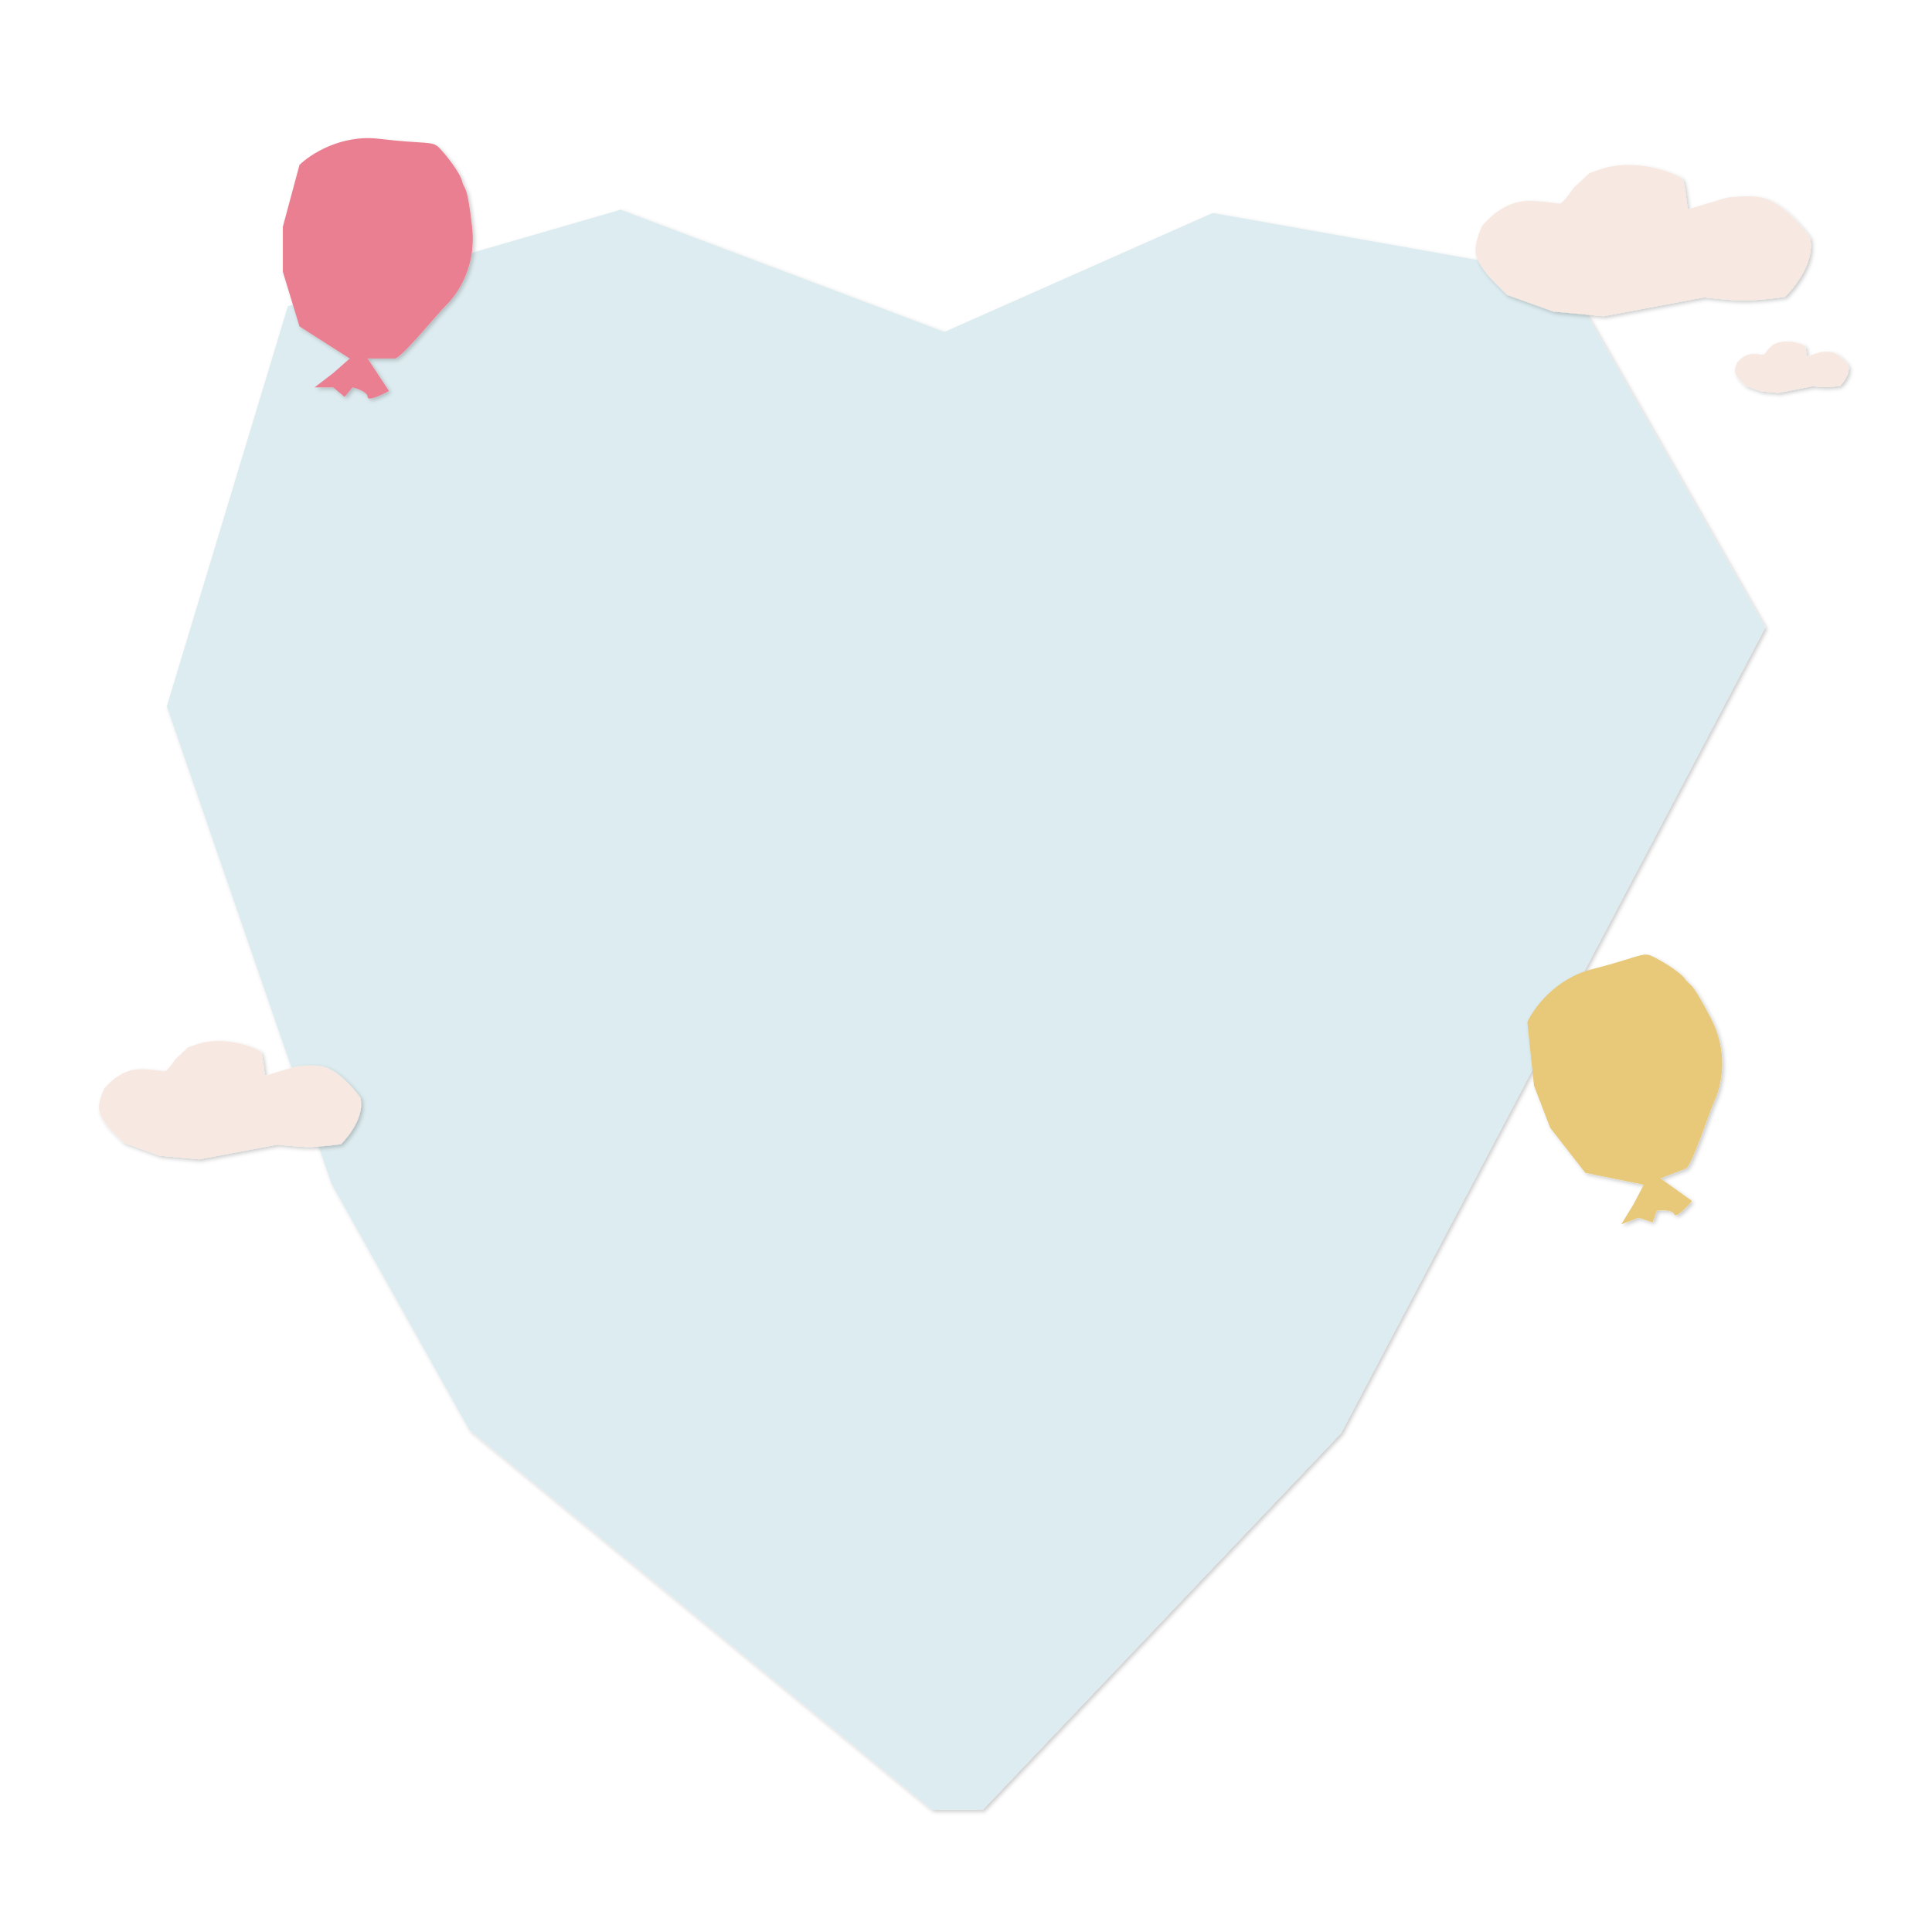
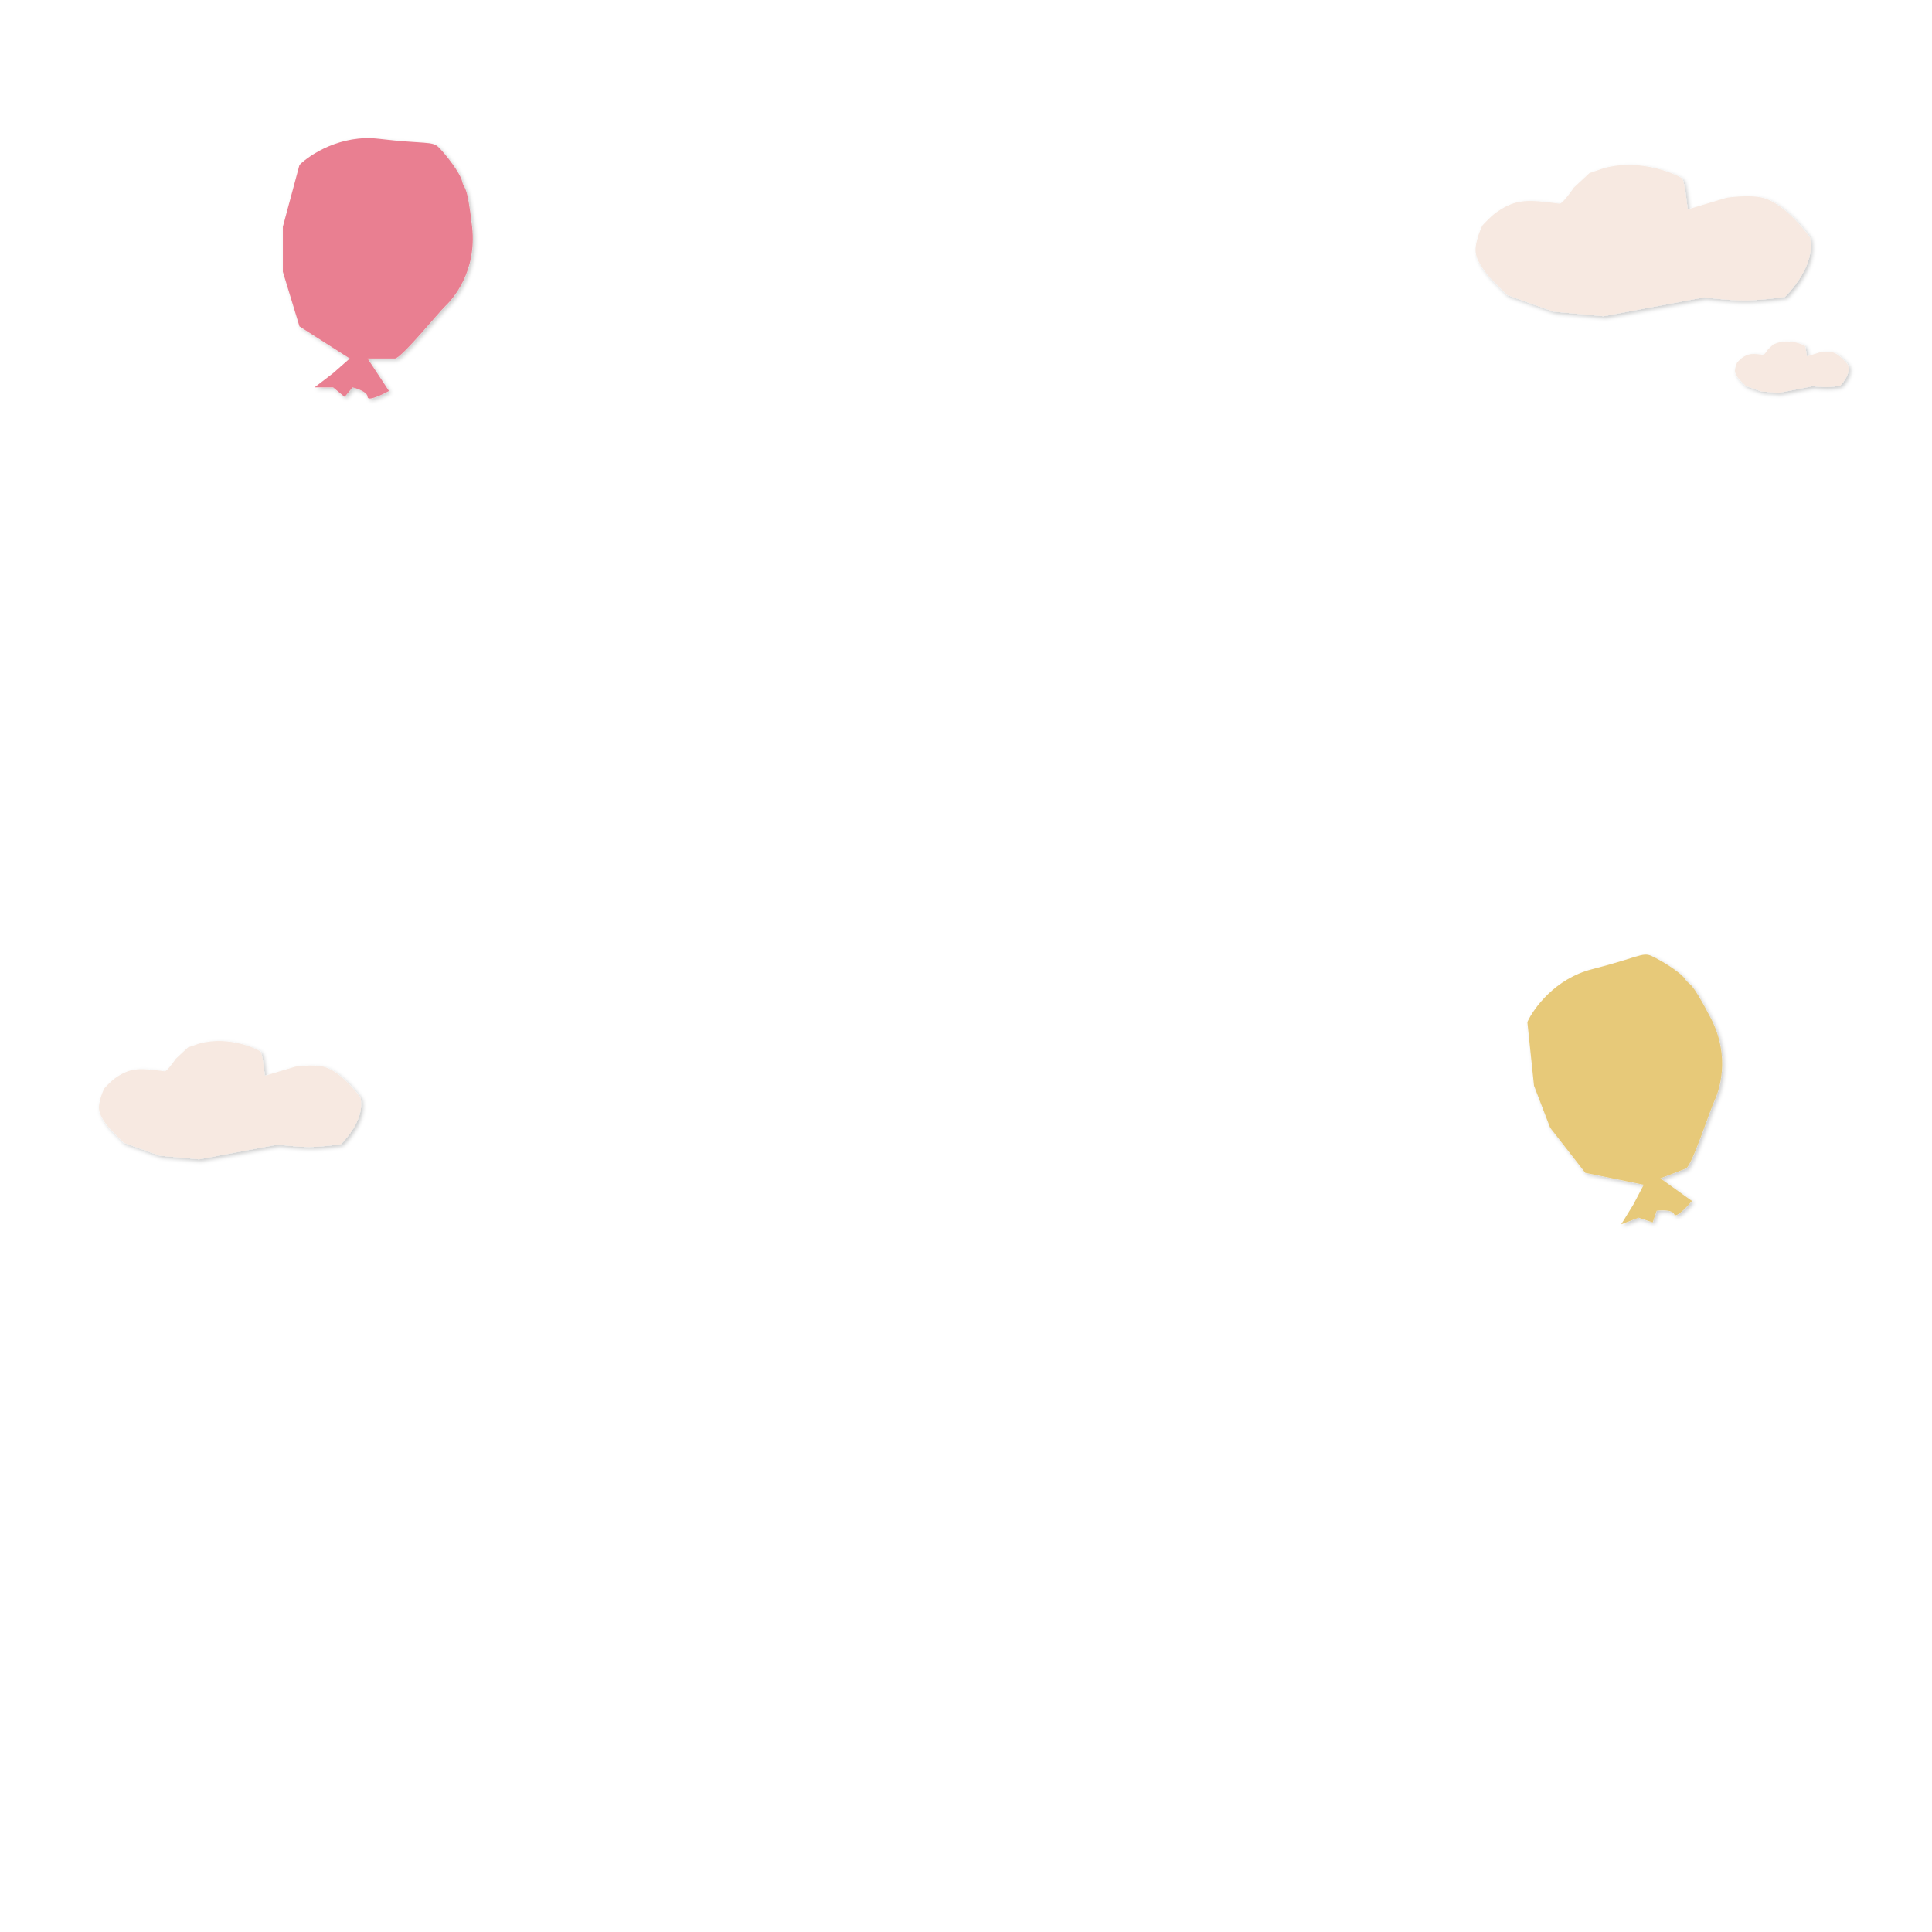
<svg xmlns="http://www.w3.org/2000/svg" id="a" data-name="Pages" width="200mm" height="200mm" viewBox="0 0 566.929 566.929">
  <defs>
    <filter id="d" data-name="drop-shadow-1" x="-249.664" y="28.346" width="812.17" height="517.819" filterUnits="userSpaceOnUse">
      <feOffset dx=".567" dy=".567" />
      <feGaussianBlur result="e" stdDeviation=".567" />
      <feFlood flood-color="#000" flood-opacity=".2" />
      <feComposite in2="e" operator="in" />
      <feComposite in="SourceGraphic" />
    </filter>
    <clipPath id="g">
      <path d="M281.825,537.918l111.66-117.366,124.497-236.448-58.871-103.265-103.265-18.337-78.708,34.898-95.009-35.864-97.649,28.31-35.534,117.419,48.255,139.938,40.534,72.382,144.09,118.331Z" fill="none" />
    </clipPath>
    <filter id="h" data-name="drop-shadow-2" x="431.748" y="47.223" width="102.24" height="48.24" filterUnits="userSpaceOnUse">
      <feOffset dx=".567" dy=".567" />
      <feGaussianBlur result="i" stdDeviation=".567" />
      <feFlood flood-color="#000" flood-opacity=".2" />
      <feComposite in2="i" operator="in" />
      <feComposite in="SourceGraphic" />
    </filter>
    <filter id="j" data-name="drop-shadow-3" x="27.828" y="304.263" width="80.64" height="38.4" filterUnits="userSpaceOnUse">
      <feOffset dx=".567" dy=".567" />
      <feGaussianBlur result="k" stdDeviation=".567" />
      <feFlood flood-color="#000" flood-opacity=".2" />
      <feComposite in2="k" operator="in" />
      <feComposite in="SourceGraphic" />
    </filter>
    <filter id="l" data-name="drop-shadow-4" x="507.828" y="99.063" width="37.2" height="18.72" filterUnits="userSpaceOnUse">
      <feOffset dx=".567" dy=".567" />
      <feGaussianBlur result="m" stdDeviation=".567" />
      <feFlood flood-color="#000" flood-opacity=".2" />
      <feComposite in2="m" operator="in" />
      <feComposite in="SourceGraphic" />
    </filter>
    <filter id="n" data-name="drop-shadow-5" x="81.828" y="39.303" width="59.52" height="80.16" filterUnits="userSpaceOnUse">
      <feOffset dx=".567" dy=".567" />
      <feGaussianBlur result="o" stdDeviation=".567" />
      <feFlood flood-color="#000" flood-opacity=".2" />
      <feComposite in2="o" operator="in" />
      <feComposite in="SourceGraphic" />
    </filter>
    <filter id="p" data-name="drop-shadow-6" x="446.868" y="278.823" width="60.96" height="83.04" filterUnits="userSpaceOnUse">
      <feOffset dx=".567" dy=".567" />
      <feGaussianBlur result="q" stdDeviation=".567" />
      <feFlood flood-color="#000" flood-opacity=".2" />
      <feComposite in2="q" operator="in" />
      <feComposite in="SourceGraphic" />
    </filter>
  </defs>
  <g id="b" data-name="FP Birthday 02 Right">
-     <g id="f" data-name="Layout BD (Image)" filter="url(#d)">
-       <g clip-path="url(#g)">
-         <rect x="4.423" y="36.868" width="558.084" height="494.194" fill="#ddecf0" />
-       </g>
-     </g>
    <g filter="url(#h)">
      <path d="M439.116,62.303c-1.812,1.277-4.136,3.886-4.136,3.886,0,0-2.383,4.838-1.932,8.033.461,3.262,4.229,7.301,4.229,7.301l4.992,5.029,13.596,4.892,14.684,1.338,29.576-5.553s7.189.957,11.819.935c4.628-.021,11.805-1.044,11.805-1.044,0,0,9.321-8.834,7.333-17.468,0,0-6.885-9.717-13.611-11.551-4.069-1.11-10.801-.076-10.801-.076l-11.456,3.439s-.86-8.43-1.63-9.108c-.77-.679-11.655-6.155-23.056-2.974l-4.118,1.416-4.596,4.275s-3.243,4.818-4.206,4.695c-8.839-1.123-12.534-1.663-18.49,2.535Z" fill="#f7e9e1" />
    </g>
    <g filter="url(#j)">
      <path d="M33.832,316.349c-1.417.999-3.234,3.039-3.234,3.039,0,0-1.864,3.784-1.511,6.282.36,2.551,3.307,5.709,3.307,5.709l3.904,3.933,10.633,3.826,11.484,1.046,23.13-4.343s5.622.748,9.243.731c3.619-.017,9.232-.817,9.232-.817,0,0,7.29-6.909,5.735-13.661,0,0-5.385-7.599-10.645-9.034-3.183-.868-8.447-.06-8.447-.06l-8.959,2.69s-.673-6.593-1.275-7.123c-.602-.531-9.115-4.814-18.031-2.326l-3.221,1.108-3.594,3.344s-2.536,3.768-3.29,3.672c-6.912-.878-9.802-1.3-14.46,1.983Z" fill="#f7e9e1" />
    </g>
    <g filter="url(#l)">
      <path d="M511.157,105.031c-.611.439-1.391,1.331-1.391,1.331,0,0-.794,1.648-.632,2.731.166,1.105,1.456,2.464,1.456,2.464l1.708,1.691,4.627,1.619,4.986.41,10.017-1.971s2.442.303,4.012.282c1.57-.021,4.002-.389,4.002-.389,0,0,3.136-3.025,2.436-5.948,0,0-2.365-3.276-4.652-3.878-1.384-.364-3.664.006-3.664.006l-3.876,1.201s-.317-2.857-.58-3.085c-.263-.228-3.972-2.054-7.831-.941l-1.393.493-1.546,1.464s-1.086,1.644-1.413,1.605c-3.002-.355-4.257-.527-6.265.915Z" fill="#f7e9e1" />
    </g>
    <g filter="url(#n)">
      <path d="M87.885,95.789l14.753,9.41-4.879,4.298-5.46,4.182h5.46l3.369,2.788,2.323-2.788c1.471.349,4.414,1.394,4.414,2.788s4.182-.581,6.273-1.743l-6.273-9.526h8.016c1.859,0,12.895-13.592,14.87-15.451,1.975-1.859,9.294-9.99,7.783-23.234-1.51-13.243-2.323-10.688-2.904-13.243s-4.879-8.016-6.854-9.991c-1.975-1.975-3.834-.929-17.658-2.556-11.059-1.301-20.097,4.569-23.234,7.667l-4.879,18.122v13.243l4.879,16.031Z" fill="#e97f91" />
    </g>
    <g filter="url(#p)">
      <path d="M465.194,344.155l17.147,3.49-3.012,5.762-3.596,5.863,5.096-1.959,4.145,1.394,1.168-3.436c1.499-.203,4.621-.283,5.121,1.019s3.695-2.043,5.23-3.877l-9.273-6.641,7.482-2.876c1.735-.667,7.16-17.313,8.337-19.757s5.091-12.66-1.07-24.479c-6.161-11.82-6.003-9.143-7.462-11.32-1.459-2.177-7.43-5.732-9.982-6.866-2.552-1.135-3.912.508-17.399,3.95-10.79,2.753-17.12,11.475-18.936,15.492l1.947,18.666,4.751,12.362,10.306,13.214Z" fill="#e7c979" />
    </g>
  </g>
</svg>
